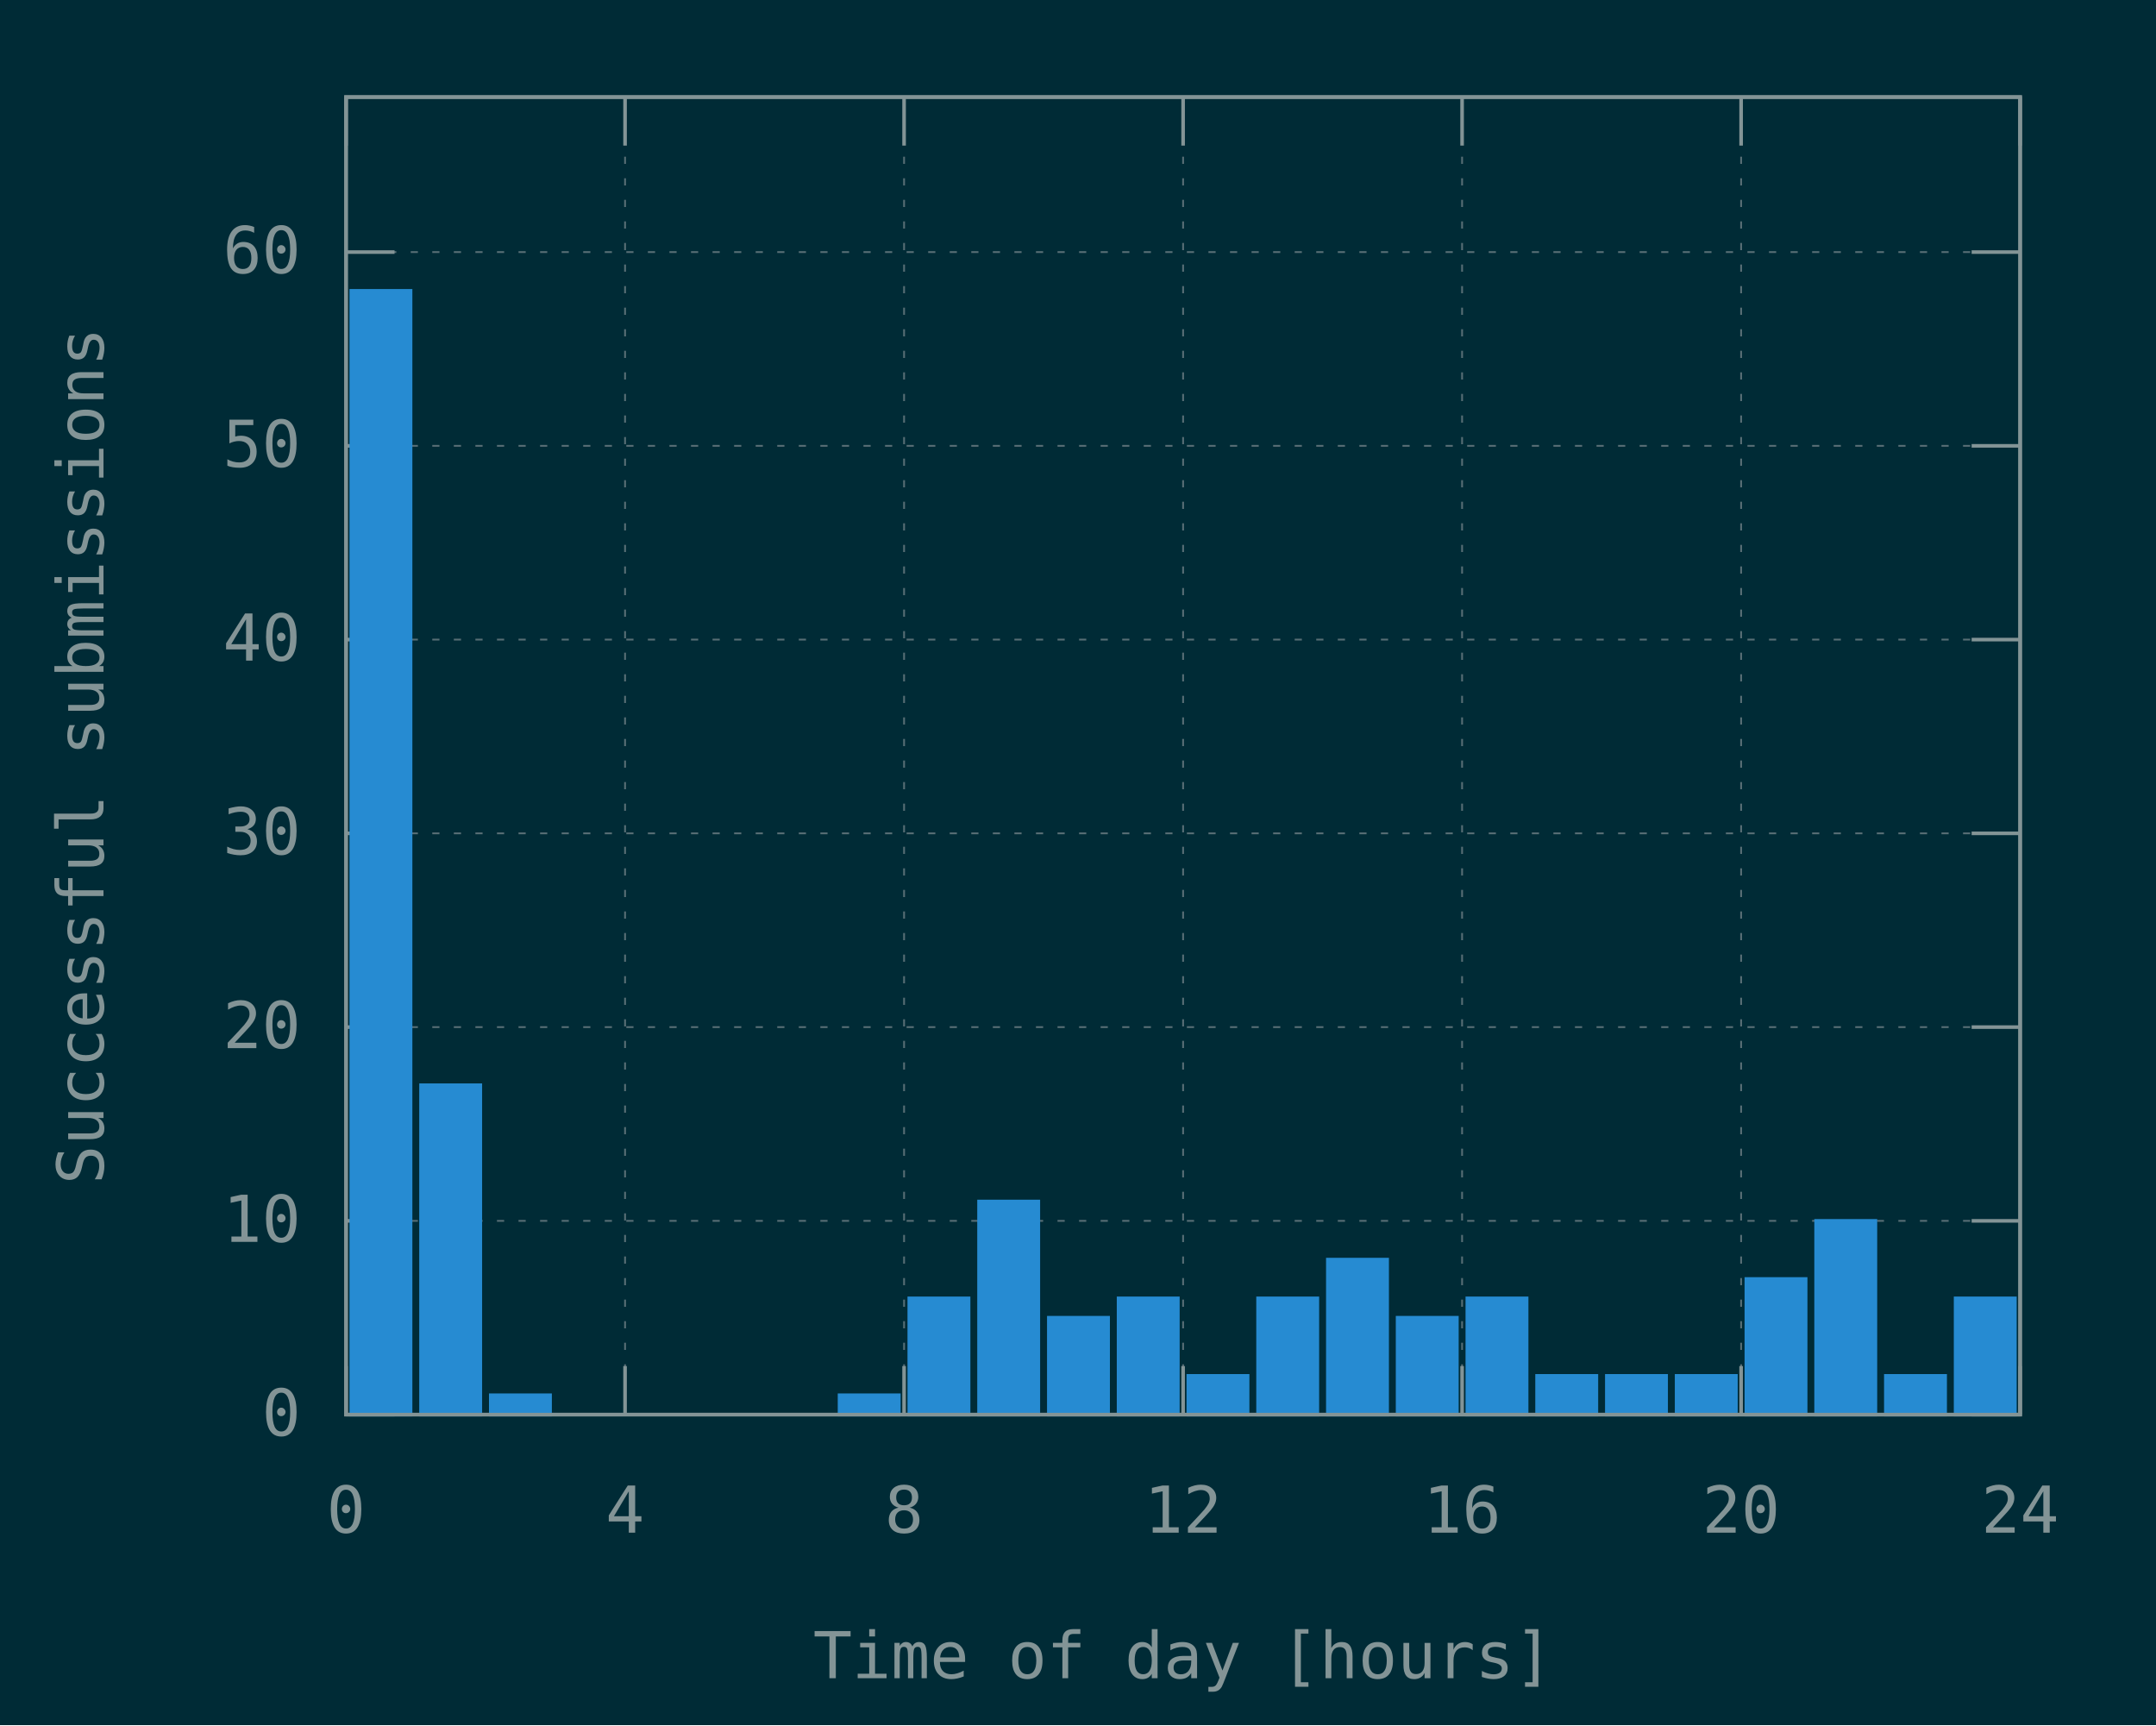
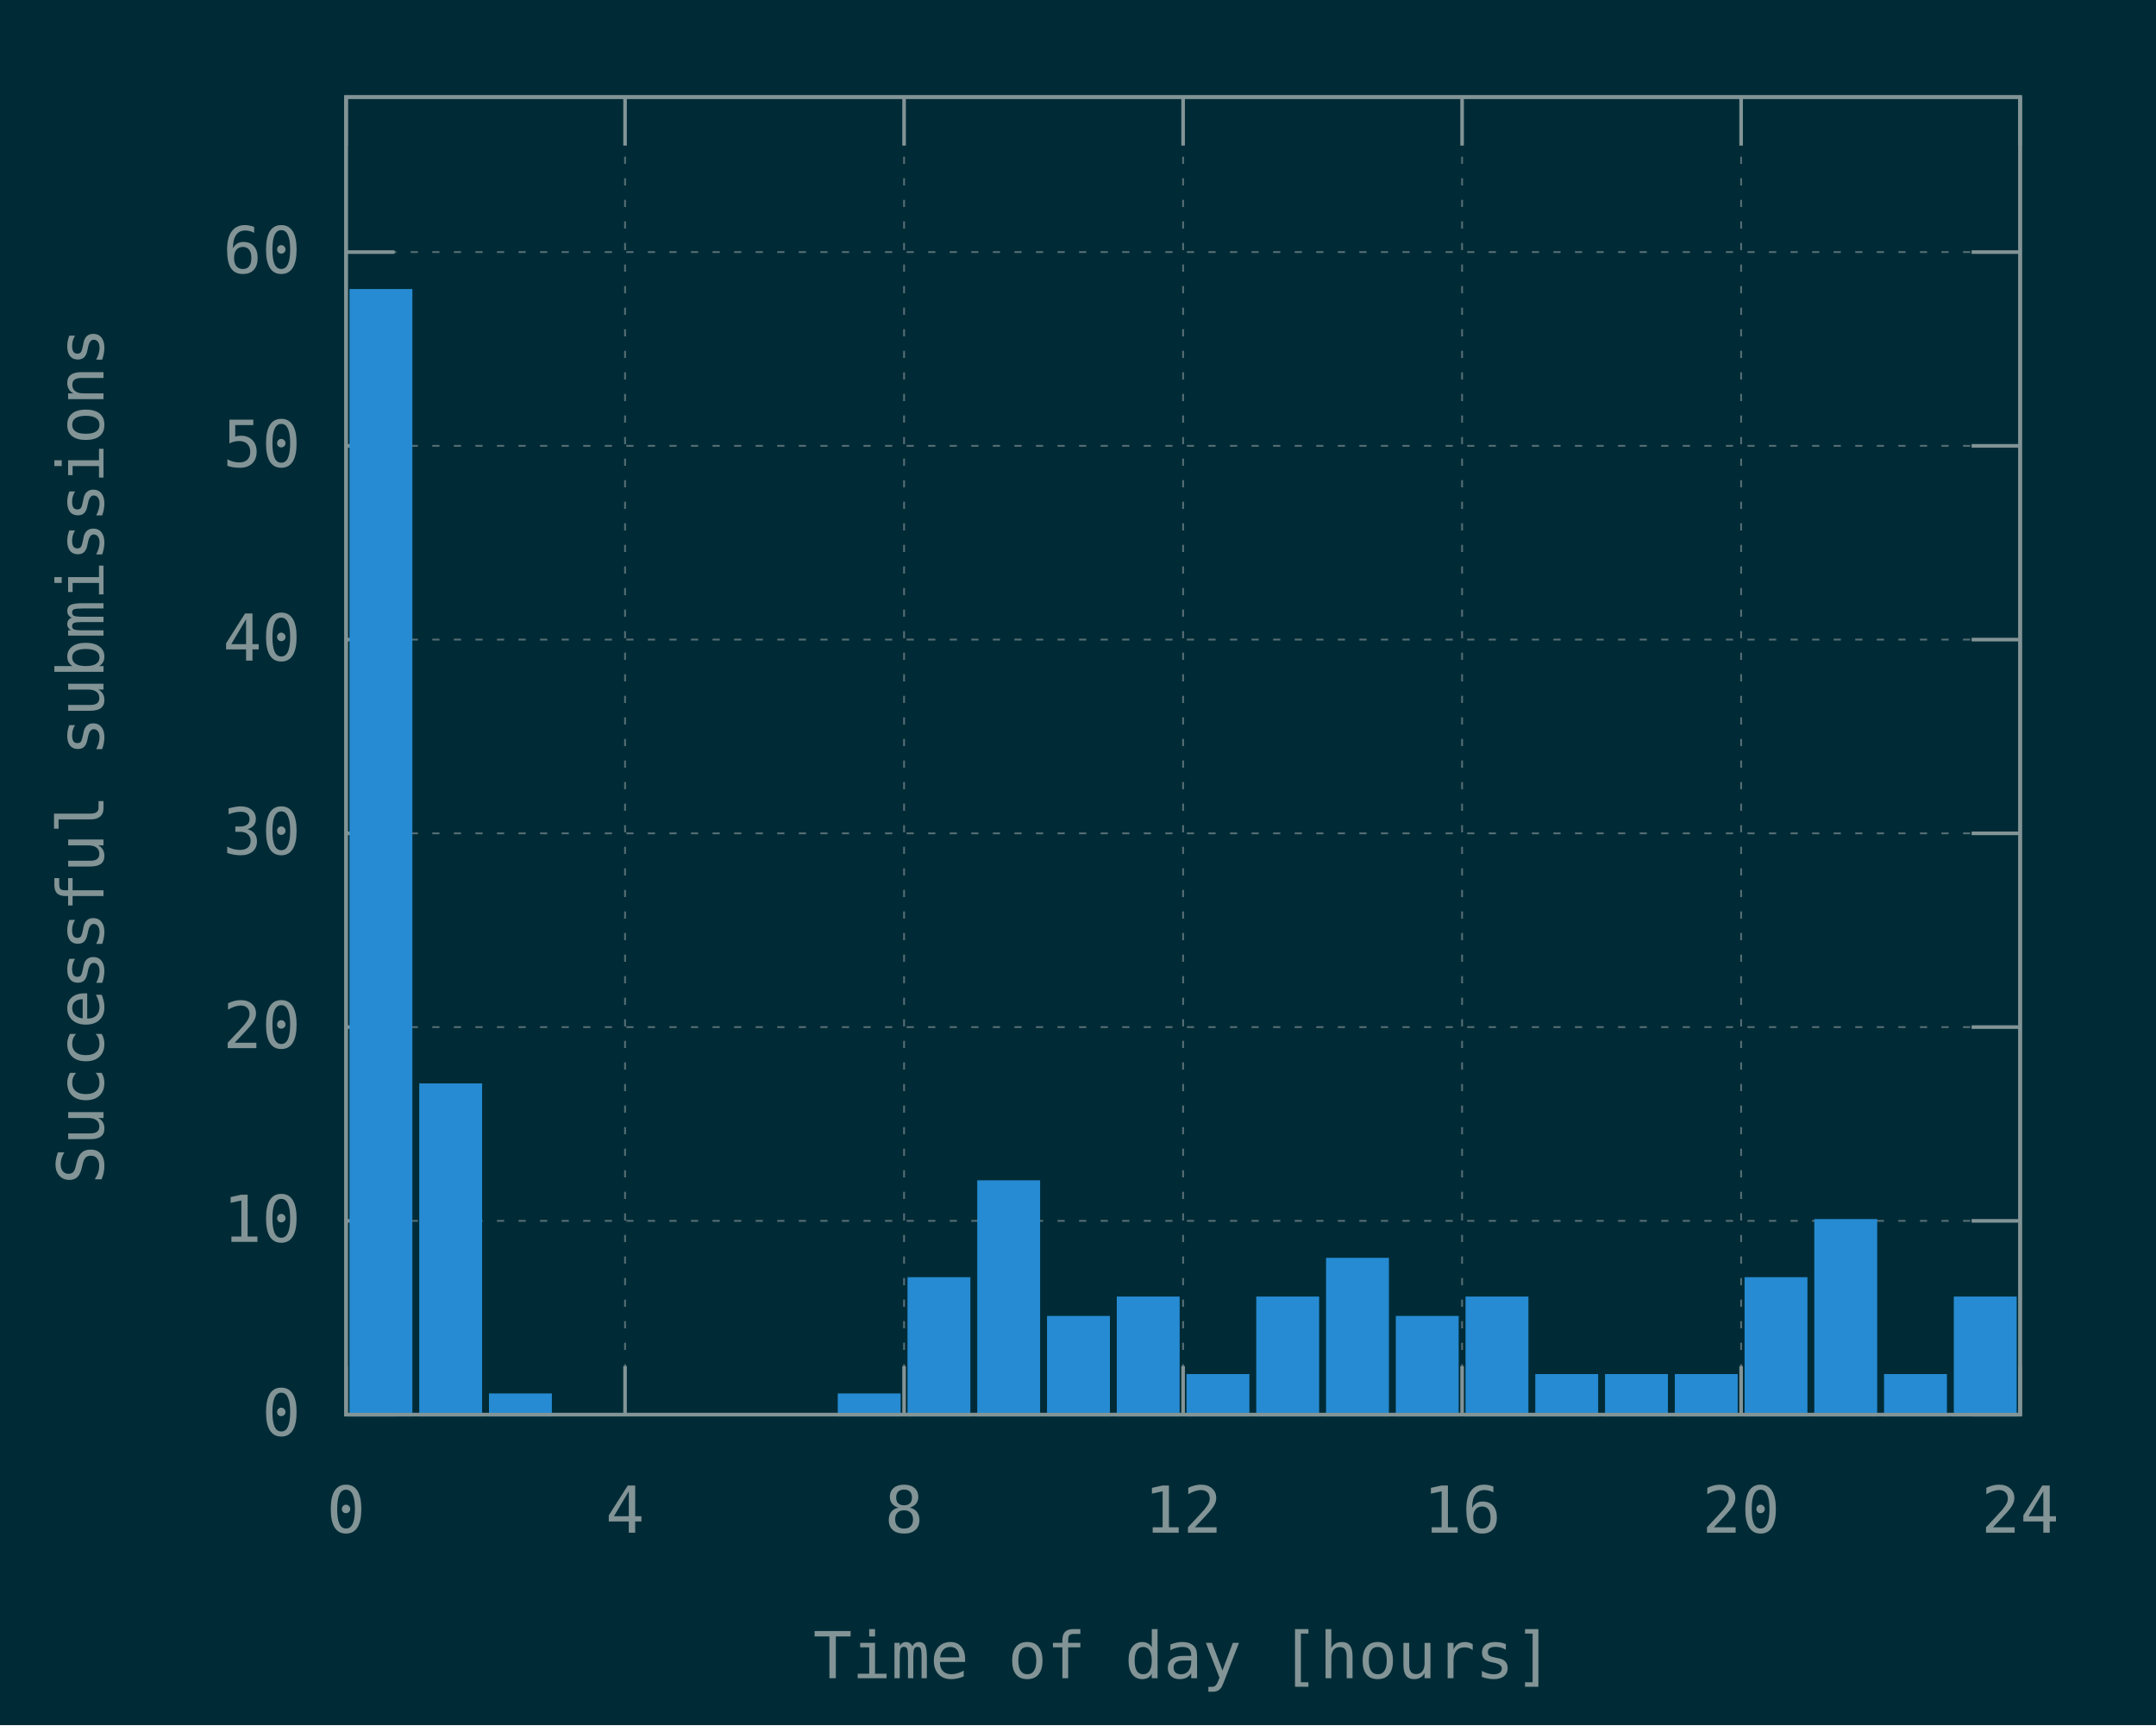
<svg xmlns="http://www.w3.org/2000/svg" xmlns:xlink="http://www.w3.org/1999/xlink" width="600" height="480" viewBox="0 0 600 480">
  <g id="gnuplot_canvas">
    <rect x="0" y="0" width="600" height="480" fill="#002b36" />
    <defs>
      <circle id="gpDot" r="0.5" stroke-width="0.5" stroke="currentColor" />
      <path id="gpPt0" stroke-width="0.148" stroke="currentColor" d="M-1,0 h2 M0,-1 v2" />
      <path id="gpPt1" stroke-width="0.148" stroke="currentColor" d="M-1,-1 L1,1 M1,-1 L-1,1" />
      <path id="gpPt2" stroke-width="0.148" stroke="currentColor" d="M-1,0 L1,0 M0,-1 L0,1 M-1,-1 L1,1 M-1,1 L1,-1" />
      <rect id="gpPt3" stroke-width="0.148" stroke="currentColor" x="-1" y="-1" width="2" height="2" />
      <rect id="gpPt4" stroke-width="0.148" stroke="currentColor" fill="currentColor" x="-1" y="-1" width="2" height="2" />
      <circle id="gpPt5" stroke-width="0.148" stroke="currentColor" cx="0" cy="0" r="1" />
      <use xlink:href="#gpPt5" id="gpPt6" fill="currentColor" stroke="none" />
      <path id="gpPt7" stroke-width="0.148" stroke="currentColor" d="M0,-1.33 L-1.33,0.67 L1.33,0.67 z" />
      <use xlink:href="#gpPt7" id="gpPt8" fill="currentColor" stroke="none" />
      <use xlink:href="#gpPt7" id="gpPt9" stroke="currentColor" transform="rotate(180)" />
      <use xlink:href="#gpPt9" id="gpPt10" fill="currentColor" stroke="none" />
      <use xlink:href="#gpPt3" id="gpPt11" stroke="currentColor" transform="rotate(45)" />
      <use xlink:href="#gpPt11" id="gpPt12" fill="currentColor" stroke="none" />
      <path id="gpPt13" stroke-width="0.148" stroke="currentColor" d="M0,1.330 L1.265,0.411 L0.782,-1.067 L-0.782,-1.076 L-1.265,0.411 z" />
      <use xlink:href="#gpPt13" id="gpPt14" fill="currentColor" stroke="none" />
      <filter id="textbox" filterUnits="objectBoundingBox" x="0" y="0" height="1" width="1">
        <feFlood flood-color="#002B36" flood-opacity="1" result="bgnd" />
        <feComposite in="SourceGraphic" in2="bgnd" operator="atop" />
      </filter>
      <filter id="greybox" filterUnits="objectBoundingBox" x="0" y="0" height="1" width="1">
        <feFlood flood-color="lightgrey" flood-opacity="1" result="grey" />
        <feComposite in="SourceGraphic" in2="grey" operator="atop" />
      </filter>
    </defs>
    <g fill="none" color="#002B36" stroke="currentColor" stroke-width="1.00" stroke-linecap="butt" stroke-linejoin="miter">
</g>
    <g fill="none" color="black" stroke="currentColor" stroke-width="1.00" stroke-linecap="butt" stroke-linejoin="miter">
</g>
    <g fill="none" color="black" stroke="rgb(131, 148, 150)" stroke-width="0.50" stroke-linecap="butt" stroke-linejoin="miter">
</g>
    <g fill="none" color="gray" stroke="currentColor" stroke-width="0.50" stroke-linecap="butt" stroke-linejoin="miter">
      <path stroke="rgb( 88, 110, 117)" stroke-dasharray="2,4" class="gridline" d="M96.30,393.60 L562.19,393.60  " />
    </g>
    <g fill="none" color="gray" stroke="rgb( 88, 110, 117)" stroke-width="1.00" stroke-linecap="butt" stroke-linejoin="miter">
</g>
    <g fill="none" color="black" stroke="currentColor" stroke-width="1.00" stroke-linecap="butt" stroke-linejoin="miter">
      <path stroke="rgb(131, 148, 150)" d="M96.30,393.60 L109.80,393.60 M562.19,393.60 L548.69,393.60  " />
      <g transform="translate(83.70,399.45)" stroke="none" fill="rgb(131,148,150)" font-family="Inconsolata" font-size="18.00" text-anchor="end">
        <text>
          <tspan font-family="Inconsolata"> 0</tspan>
        </text>
      </g>
    </g>
    <g fill="none" color="black" stroke="currentColor" stroke-width="1.00" stroke-linecap="butt" stroke-linejoin="miter">
</g>
    <g fill="none" color="black" stroke="rgb(131, 148, 150)" stroke-width="0.50" stroke-linecap="butt" stroke-linejoin="miter">
</g>
    <g fill="none" color="gray" stroke="currentColor" stroke-width="0.50" stroke-linecap="butt" stroke-linejoin="miter">
      <path stroke="rgb( 88, 110, 117)" stroke-dasharray="2,4" class="gridline" d="M96.30,339.69 L562.19,339.69  " />
    </g>
    <g fill="none" color="gray" stroke="rgb( 88, 110, 117)" stroke-width="1.00" stroke-linecap="butt" stroke-linejoin="miter">
</g>
    <g fill="none" color="black" stroke="currentColor" stroke-width="1.00" stroke-linecap="butt" stroke-linejoin="miter">
      <path stroke="rgb(131, 148, 150)" d="M96.30,339.69 L109.80,339.69 M562.19,339.69 L548.69,339.69  " />
      <g transform="translate(83.70,345.54)" stroke="none" fill="rgb(131,148,150)" font-family="Inconsolata" font-size="18.00" text-anchor="end">
        <text>
          <tspan font-family="Inconsolata"> 10</tspan>
        </text>
      </g>
    </g>
    <g fill="none" color="black" stroke="currentColor" stroke-width="1.00" stroke-linecap="butt" stroke-linejoin="miter">
</g>
    <g fill="none" color="black" stroke="rgb(131, 148, 150)" stroke-width="0.50" stroke-linecap="butt" stroke-linejoin="miter">
</g>
    <g fill="none" color="gray" stroke="currentColor" stroke-width="0.50" stroke-linecap="butt" stroke-linejoin="miter">
      <path stroke="rgb( 88, 110, 117)" stroke-dasharray="2,4" class="gridline" d="M96.30,285.78 L562.19,285.78  " />
    </g>
    <g fill="none" color="gray" stroke="rgb( 88, 110, 117)" stroke-width="1.00" stroke-linecap="butt" stroke-linejoin="miter">
</g>
    <g fill="none" color="black" stroke="currentColor" stroke-width="1.00" stroke-linecap="butt" stroke-linejoin="miter">
      <path stroke="rgb(131, 148, 150)" d="M96.30,285.78 L109.80,285.78 M562.19,285.78 L548.69,285.78  " />
      <g transform="translate(83.70,291.63)" stroke="none" fill="rgb(131,148,150)" font-family="Inconsolata" font-size="18.00" text-anchor="end">
        <text>
          <tspan font-family="Inconsolata"> 20</tspan>
        </text>
      </g>
    </g>
    <g fill="none" color="black" stroke="currentColor" stroke-width="1.00" stroke-linecap="butt" stroke-linejoin="miter">
</g>
    <g fill="none" color="black" stroke="rgb(131, 148, 150)" stroke-width="0.50" stroke-linecap="butt" stroke-linejoin="miter">
</g>
    <g fill="none" color="gray" stroke="currentColor" stroke-width="0.50" stroke-linecap="butt" stroke-linejoin="miter">
      <path stroke="rgb( 88, 110, 117)" stroke-dasharray="2,4" class="gridline" d="M96.30,231.87 L562.19,231.87  " />
    </g>
    <g fill="none" color="gray" stroke="rgb( 88, 110, 117)" stroke-width="1.00" stroke-linecap="butt" stroke-linejoin="miter">
</g>
    <g fill="none" color="black" stroke="currentColor" stroke-width="1.00" stroke-linecap="butt" stroke-linejoin="miter">
      <path stroke="rgb(131, 148, 150)" d="M96.30,231.87 L109.80,231.87 M562.19,231.87 L548.69,231.87  " />
      <g transform="translate(83.70,237.72)" stroke="none" fill="rgb(131,148,150)" font-family="Inconsolata" font-size="18.00" text-anchor="end">
        <text>
          <tspan font-family="Inconsolata"> 30</tspan>
        </text>
      </g>
    </g>
    <g fill="none" color="black" stroke="currentColor" stroke-width="1.00" stroke-linecap="butt" stroke-linejoin="miter">
</g>
    <g fill="none" color="black" stroke="rgb(131, 148, 150)" stroke-width="0.50" stroke-linecap="butt" stroke-linejoin="miter">
</g>
    <g fill="none" color="gray" stroke="currentColor" stroke-width="0.50" stroke-linecap="butt" stroke-linejoin="miter">
      <path stroke="rgb( 88, 110, 117)" stroke-dasharray="2,4" class="gridline" d="M96.30,177.96 L562.19,177.96  " />
    </g>
    <g fill="none" color="gray" stroke="rgb( 88, 110, 117)" stroke-width="1.00" stroke-linecap="butt" stroke-linejoin="miter">
</g>
    <g fill="none" color="black" stroke="currentColor" stroke-width="1.00" stroke-linecap="butt" stroke-linejoin="miter">
      <path stroke="rgb(131, 148, 150)" d="M96.30,177.96 L109.80,177.96 M562.19,177.96 L548.69,177.96  " />
      <g transform="translate(83.70,183.81)" stroke="none" fill="rgb(131,148,150)" font-family="Inconsolata" font-size="18.00" text-anchor="end">
        <text>
          <tspan font-family="Inconsolata"> 40</tspan>
        </text>
      </g>
    </g>
    <g fill="none" color="black" stroke="currentColor" stroke-width="1.00" stroke-linecap="butt" stroke-linejoin="miter">
</g>
    <g fill="none" color="black" stroke="rgb(131, 148, 150)" stroke-width="0.50" stroke-linecap="butt" stroke-linejoin="miter">
</g>
    <g fill="none" color="gray" stroke="currentColor" stroke-width="0.50" stroke-linecap="butt" stroke-linejoin="miter">
      <path stroke="rgb( 88, 110, 117)" stroke-dasharray="2,4" class="gridline" d="M96.30,124.05 L562.19,124.05  " />
    </g>
    <g fill="none" color="gray" stroke="rgb( 88, 110, 117)" stroke-width="1.00" stroke-linecap="butt" stroke-linejoin="miter">
</g>
    <g fill="none" color="black" stroke="currentColor" stroke-width="1.00" stroke-linecap="butt" stroke-linejoin="miter">
      <path stroke="rgb(131, 148, 150)" d="M96.30,124.05 L109.80,124.05 M562.19,124.05 L548.69,124.05  " />
      <g transform="translate(83.70,129.90)" stroke="none" fill="rgb(131,148,150)" font-family="Inconsolata" font-size="18.00" text-anchor="end">
        <text>
          <tspan font-family="Inconsolata"> 50</tspan>
        </text>
      </g>
    </g>
    <g fill="none" color="black" stroke="currentColor" stroke-width="1.00" stroke-linecap="butt" stroke-linejoin="miter">
</g>
    <g fill="none" color="black" stroke="rgb(131, 148, 150)" stroke-width="0.50" stroke-linecap="butt" stroke-linejoin="miter">
</g>
    <g fill="none" color="gray" stroke="currentColor" stroke-width="0.50" stroke-linecap="butt" stroke-linejoin="miter">
      <path stroke="rgb( 88, 110, 117)" stroke-dasharray="2,4" class="gridline" d="M96.30,70.14 L562.19,70.14  " />
    </g>
    <g fill="none" color="gray" stroke="rgb( 88, 110, 117)" stroke-width="1.00" stroke-linecap="butt" stroke-linejoin="miter">
</g>
    <g fill="none" color="black" stroke="currentColor" stroke-width="1.00" stroke-linecap="butt" stroke-linejoin="miter">
      <path stroke="rgb(131, 148, 150)" d="M96.30,70.14 L109.80,70.14 M562.19,70.14 L548.69,70.14  " />
      <g transform="translate(83.70,75.99)" stroke="none" fill="rgb(131,148,150)" font-family="Inconsolata" font-size="18.00" text-anchor="end">
        <text>
          <tspan font-family="Inconsolata"> 60</tspan>
        </text>
      </g>
    </g>
    <g fill="none" color="black" stroke="currentColor" stroke-width="1.00" stroke-linecap="butt" stroke-linejoin="miter">
</g>
    <g fill="none" color="black" stroke="rgb(131, 148, 150)" stroke-width="0.50" stroke-linecap="butt" stroke-linejoin="miter">
</g>
    <g fill="none" color="gray" stroke="currentColor" stroke-width="0.50" stroke-linecap="butt" stroke-linejoin="miter">
      <path stroke="rgb( 88, 110, 117)" stroke-dasharray="2,4" class="gridline" d="M96.30,393.60 L96.30,27.01  " />
    </g>
    <g fill="none" color="gray" stroke="rgb( 88, 110, 117)" stroke-width="1.00" stroke-linecap="butt" stroke-linejoin="miter">
</g>
    <g fill="none" color="black" stroke="currentColor" stroke-width="1.00" stroke-linecap="butt" stroke-linejoin="miter">
      <path stroke="rgb(131, 148, 150)" d="M96.30,393.60 L96.30,380.10 M96.30,27.01 L96.30,40.51  " />
      <g transform="translate(96.30,426.45)" stroke="none" fill="rgb(131,148,150)" font-family="Inconsolata" font-size="18.00" text-anchor="middle">
        <text>
          <tspan font-family="Inconsolata"> 0</tspan>
        </text>
      </g>
    </g>
    <g fill="none" color="black" stroke="currentColor" stroke-width="1.00" stroke-linecap="butt" stroke-linejoin="miter">
</g>
    <g fill="none" color="black" stroke="rgb(131, 148, 150)" stroke-width="0.50" stroke-linecap="butt" stroke-linejoin="miter">
</g>
    <g fill="none" color="gray" stroke="currentColor" stroke-width="0.50" stroke-linecap="butt" stroke-linejoin="miter">
      <path stroke="rgb( 88, 110, 117)" stroke-dasharray="2,4" class="gridline" d="M173.95,393.60 L173.95,27.01  " />
    </g>
    <g fill="none" color="gray" stroke="rgb( 88, 110, 117)" stroke-width="1.00" stroke-linecap="butt" stroke-linejoin="miter">
</g>
    <g fill="none" color="black" stroke="currentColor" stroke-width="1.00" stroke-linecap="butt" stroke-linejoin="miter">
      <path stroke="rgb(131, 148, 150)" d="M173.95,393.60 L173.95,380.10 M173.95,27.01 L173.95,40.51  " />
      <g transform="translate(173.95,426.45)" stroke="none" fill="rgb(131,148,150)" font-family="Inconsolata" font-size="18.00" text-anchor="middle">
        <text>
          <tspan font-family="Inconsolata"> 4</tspan>
        </text>
      </g>
    </g>
    <g fill="none" color="black" stroke="currentColor" stroke-width="1.00" stroke-linecap="butt" stroke-linejoin="miter">
</g>
    <g fill="none" color="black" stroke="rgb(131, 148, 150)" stroke-width="0.50" stroke-linecap="butt" stroke-linejoin="miter">
</g>
    <g fill="none" color="gray" stroke="currentColor" stroke-width="0.50" stroke-linecap="butt" stroke-linejoin="miter">
      <path stroke="rgb( 88, 110, 117)" stroke-dasharray="2,4" class="gridline" d="M251.60,393.60 L251.60,27.01  " />
    </g>
    <g fill="none" color="gray" stroke="rgb( 88, 110, 117)" stroke-width="1.00" stroke-linecap="butt" stroke-linejoin="miter">
</g>
    <g fill="none" color="black" stroke="currentColor" stroke-width="1.00" stroke-linecap="butt" stroke-linejoin="miter">
      <path stroke="rgb(131, 148, 150)" d="M251.60,393.60 L251.60,380.10 M251.60,27.01 L251.60,40.51  " />
      <g transform="translate(251.60,426.45)" stroke="none" fill="rgb(131,148,150)" font-family="Inconsolata" font-size="18.00" text-anchor="middle">
        <text>
          <tspan font-family="Inconsolata"> 8</tspan>
        </text>
      </g>
    </g>
    <g fill="none" color="black" stroke="currentColor" stroke-width="1.00" stroke-linecap="butt" stroke-linejoin="miter">
</g>
    <g fill="none" color="black" stroke="rgb(131, 148, 150)" stroke-width="0.50" stroke-linecap="butt" stroke-linejoin="miter">
</g>
    <g fill="none" color="gray" stroke="currentColor" stroke-width="0.50" stroke-linecap="butt" stroke-linejoin="miter">
      <path stroke="rgb( 88, 110, 117)" stroke-dasharray="2,4" class="gridline" d="M329.25,393.60 L329.25,27.01  " />
    </g>
    <g fill="none" color="gray" stroke="rgb( 88, 110, 117)" stroke-width="1.00" stroke-linecap="butt" stroke-linejoin="miter">
</g>
    <g fill="none" color="black" stroke="currentColor" stroke-width="1.00" stroke-linecap="butt" stroke-linejoin="miter">
      <path stroke="rgb(131, 148, 150)" d="M329.25,393.60 L329.25,380.10 M329.25,27.01 L329.25,40.51  " />
      <g transform="translate(329.25,426.45)" stroke="none" fill="rgb(131,148,150)" font-family="Inconsolata" font-size="18.00" text-anchor="middle">
        <text>
          <tspan font-family="Inconsolata"> 12</tspan>
        </text>
      </g>
    </g>
    <g fill="none" color="black" stroke="currentColor" stroke-width="1.00" stroke-linecap="butt" stroke-linejoin="miter">
</g>
    <g fill="none" color="black" stroke="rgb(131, 148, 150)" stroke-width="0.50" stroke-linecap="butt" stroke-linejoin="miter">
</g>
    <g fill="none" color="gray" stroke="currentColor" stroke-width="0.50" stroke-linecap="butt" stroke-linejoin="miter">
      <path stroke="rgb( 88, 110, 117)" stroke-dasharray="2,4" class="gridline" d="M406.89,393.60 L406.89,27.01  " />
    </g>
    <g fill="none" color="gray" stroke="rgb( 88, 110, 117)" stroke-width="1.00" stroke-linecap="butt" stroke-linejoin="miter">
</g>
    <g fill="none" color="black" stroke="currentColor" stroke-width="1.00" stroke-linecap="butt" stroke-linejoin="miter">
      <path stroke="rgb(131, 148, 150)" d="M406.89,393.60 L406.89,380.10 M406.89,27.01 L406.89,40.51  " />
      <g transform="translate(406.89,426.45)" stroke="none" fill="rgb(131,148,150)" font-family="Inconsolata" font-size="18.00" text-anchor="middle">
        <text>
          <tspan font-family="Inconsolata"> 16</tspan>
        </text>
      </g>
    </g>
    <g fill="none" color="black" stroke="currentColor" stroke-width="1.00" stroke-linecap="butt" stroke-linejoin="miter">
</g>
    <g fill="none" color="black" stroke="rgb(131, 148, 150)" stroke-width="0.50" stroke-linecap="butt" stroke-linejoin="miter">
</g>
    <g fill="none" color="gray" stroke="currentColor" stroke-width="0.50" stroke-linecap="butt" stroke-linejoin="miter">
      <path stroke="rgb( 88, 110, 117)" stroke-dasharray="2,4" class="gridline" d="M484.54,393.60 L484.54,40.51 L484.54,27.01  " />
    </g>
    <g fill="none" color="gray" stroke="rgb( 88, 110, 117)" stroke-width="1.00" stroke-linecap="butt" stroke-linejoin="miter">
</g>
    <g fill="none" color="black" stroke="currentColor" stroke-width="1.00" stroke-linecap="butt" stroke-linejoin="miter">
      <path stroke="rgb(131, 148, 150)" d="M484.54,393.60 L484.54,380.10 M484.54,27.01 L484.54,40.51  " />
      <g transform="translate(484.54,426.45)" stroke="none" fill="rgb(131,148,150)" font-family="Inconsolata" font-size="18.00" text-anchor="middle">
        <text>
          <tspan font-family="Inconsolata"> 20</tspan>
        </text>
      </g>
    </g>
    <g fill="none" color="black" stroke="currentColor" stroke-width="1.00" stroke-linecap="butt" stroke-linejoin="miter">
</g>
    <g fill="none" color="black" stroke="rgb(131, 148, 150)" stroke-width="0.50" stroke-linecap="butt" stroke-linejoin="miter">
</g>
    <g fill="none" color="gray" stroke="currentColor" stroke-width="0.50" stroke-linecap="butt" stroke-linejoin="miter">
      <path stroke="rgb( 88, 110, 117)" stroke-dasharray="2,4" class="gridline" d="M562.19,393.60 L562.19,27.01  " />
    </g>
    <g fill="none" color="gray" stroke="rgb( 88, 110, 117)" stroke-width="1.00" stroke-linecap="butt" stroke-linejoin="miter">
</g>
    <g fill="none" color="black" stroke="currentColor" stroke-width="1.00" stroke-linecap="butt" stroke-linejoin="miter">
      <path stroke="rgb(131, 148, 150)" d="M562.19,393.60 L562.19,380.10 M562.19,27.01 L562.19,40.51  " />
      <g transform="translate(562.19,426.45)" stroke="none" fill="rgb(131,148,150)" font-family="Inconsolata" font-size="18.00" text-anchor="middle">
        <text>
          <tspan font-family="Inconsolata"> 24</tspan>
        </text>
      </g>
    </g>
    <g fill="none" color="black" stroke="currentColor" stroke-width="1.00" stroke-linecap="butt" stroke-linejoin="miter">
</g>
    <g fill="none" color="black" stroke="currentColor" stroke-width="1.00" stroke-linecap="butt" stroke-linejoin="miter">
      <path stroke="rgb(131, 148, 150)" d="M96.30,27.01 L96.30,393.60 L562.19,393.60 L562.19,27.01 L96.30,27.01 Z  " />
    </g>
    <g fill="none" color="black" stroke="currentColor" stroke-width="1.00" stroke-linecap="butt" stroke-linejoin="miter">
      <g transform="translate(28.80,210.31) rotate(270)" stroke="none" fill="rgb(131,148,150)" font-family="Inconsolata" font-size="18.00" text-anchor="middle">
        <text>
          <tspan font-family="Inconsolata">Successful submissions</tspan>
        </text>
      </g>
    </g>
    <g fill="none" color="black" stroke="currentColor" stroke-width="1.00" stroke-linecap="butt" stroke-linejoin="miter">
      <g transform="translate(329.24,466.95)" stroke="none" fill="rgb(131,148,150)" font-family="Inconsolata" font-size="18.00" text-anchor="middle">
        <text>
          <tspan font-family="Inconsolata">Time of day [hours]</tspan>
        </text>
      </g>
    </g>
    <g fill="none" color="black" stroke="currentColor" stroke-width="1.00" stroke-linecap="butt" stroke-linejoin="miter">
</g>
    <g id="gnuplot_plot_1">
      <g fill="none" color="black" stroke="currentColor" stroke-width="1.00" stroke-linecap="butt" stroke-linejoin="miter">
        <g stroke="none" shape-rendering="crispEdges">
          <polygon fill="rgb( 38, 139, 210)" points="97.76,393.60 114.27,393.60 114.27,80.91 97.76,80.91 " />
        </g>
        <path stroke="rgb( 38, 139, 210)" d="M97.76,393.60 L97.76,80.92 L114.26,80.92 L114.26,393.60 L97.76,393.60 Z  " />
        <g stroke="none" shape-rendering="crispEdges">
          <polygon fill="rgb( 38, 139, 210)" points="117.17,393.60 133.68,393.60 133.68,301.94 117.17,301.94 " />
        </g>
        <path stroke="rgb( 38, 139, 210)" d="M117.17,393.60 L117.17,301.95 L133.67,301.95 L133.67,393.60 L117.17,393.60 Z  " />
        <g stroke="none" shape-rendering="crispEdges">
          <polygon fill="rgb( 38, 139, 210)" points="136.58,393.60 153.09,393.60 153.09,388.20 136.58,388.20 " />
        </g>
        <path stroke="rgb( 38, 139, 210)" d="M136.58,393.60 L136.58,388.21 L153.08,388.21 L153.08,393.60 L136.58,393.60 Z  " />
        <g stroke="none" shape-rendering="crispEdges">
          <polygon fill="rgb( 38, 139, 210)" points="233.64,393.60 250.15,393.60 250.15,388.20 233.64,388.20 " />
        </g>
        <path stroke="rgb( 38, 139, 210)" d="M233.64,393.60 L233.64,388.21 L250.14,388.21 L250.14,393.60 L233.64,393.60 Z  " />
        <g stroke="none" shape-rendering="crispEdges">
-           <polygon fill="rgb( 38, 139, 210)" points="253.05,393.60 269.56,393.60 269.56,361.24 253.05,361.24 " />
-         </g>
-         <path stroke="rgb( 38, 139, 210)" d="M253.05,393.60 L253.05,361.25 L269.55,361.25 L269.55,393.60 L253.05,393.60 Z  " />
-         <g stroke="none" shape-rendering="crispEdges">
-           <polygon fill="rgb( 38, 139, 210)" points="272.46,393.60 288.97,393.60 288.97,334.29 272.46,334.29 " />
-         </g>
-         <path stroke="rgb( 38, 139, 210)" d="M272.46,393.60 L272.46,334.30 L288.96,334.30 L288.96,393.60 L272.46,393.60 Z  " />
+           <polygon fill="rgb( 38, 139, 210)" points="253.05,393.60 269.56,393.60 269.56,355.85 253.05,355.85 " />
+         </g>
+         <path stroke="rgb( 38, 139, 210)" d="M253.05,393.60 L253.05,355.86 L269.55,355.86 L269.55,393.60 L253.05,393.60 Z  " />
+         <g stroke="none" shape-rendering="crispEdges">
+           <polygon fill="rgb( 38, 139, 210)" points="272.46,393.60 288.97,393.60 288.97,328.90 272.46,328.90 " />
+         </g>
+         <path stroke="rgb( 38, 139, 210)" d="M272.46,393.60 L272.46,328.91 L288.96,328.91 L288.96,393.60 L272.46,393.60 Z  " />
        <g stroke="none" shape-rendering="crispEdges">
          <polygon fill="rgb( 38, 139, 210)" points="291.88,393.60 308.39,393.60 308.39,366.63 291.88,366.63 " />
        </g>
        <path stroke="rgb( 38, 139, 210)" d="M291.88,393.60 L291.88,366.64 L308.38,366.64 L308.38,393.60 L291.88,393.60 Z  " />
        <g stroke="none" shape-rendering="crispEdges">
          <polygon fill="rgb( 38, 139, 210)" points="311.29,393.60 327.80,393.60 327.80,361.24 311.29,361.24 " />
        </g>
        <path stroke="rgb( 38, 139, 210)" d="M311.29,393.60 L311.29,361.25 L327.79,361.25 L327.79,393.60 L311.29,393.60 Z  " />
        <g stroke="none" shape-rendering="crispEdges">
          <polygon fill="rgb( 38, 139, 210)" points="330.70,393.60 347.21,393.60 347.21,382.81 330.70,382.81 " />
        </g>
        <path stroke="rgb( 38, 139, 210)" d="M330.70,393.60 L330.70,382.82 L347.20,382.82 L347.20,393.60 L330.70,393.60 Z  " />
        <g stroke="none" shape-rendering="crispEdges">
          <polygon fill="rgb( 38, 139, 210)" points="350.11,393.60 366.62,393.60 366.62,361.24 350.11,361.24 " />
        </g>
        <path stroke="rgb( 38, 139, 210)" d="M350.11,393.60 L350.11,361.25 L366.61,361.25 L366.61,393.60 L350.11,393.60 Z  " />
        <g stroke="none" shape-rendering="crispEdges">
          <polygon fill="rgb( 38, 139, 210)" points="369.53,393.60 386.04,393.60 386.04,350.46 369.53,350.46 " />
        </g>
        <path stroke="rgb( 38, 139, 210)" d="M369.53,393.60 L369.53,350.47 L386.03,350.47 L386.03,393.60 L369.53,393.60 Z  " />
        <g stroke="none" shape-rendering="crispEdges">
          <polygon fill="rgb( 38, 139, 210)" points="388.94,393.60 405.45,393.60 405.45,366.63 388.94,366.63 " />
        </g>
        <path stroke="rgb( 38, 139, 210)" d="M388.94,393.60 L388.94,366.64 L405.44,366.64 L405.44,393.60 L388.94,393.60 Z  " />
        <g stroke="none" shape-rendering="crispEdges">
          <polygon fill="rgb( 38, 139, 210)" points="408.35,393.60 424.86,393.60 424.86,361.24 408.35,361.24 " />
        </g>
        <path stroke="rgb( 38, 139, 210)" d="M408.35,393.60 L408.35,361.25 L424.85,361.25 L424.85,393.60 L408.35,393.60 Z  " />
        <g stroke="none" shape-rendering="crispEdges">
          <polygon fill="rgb( 38, 139, 210)" points="427.76,393.60 444.27,393.60 444.27,382.81 427.76,382.81 " />
        </g>
        <path stroke="rgb( 38, 139, 210)" d="M427.76,393.60 L427.76,382.82 L444.26,382.82 L444.26,393.60 L427.76,393.60 Z  " />
        <g stroke="none" shape-rendering="crispEdges">
          <polygon fill="rgb( 38, 139, 210)" points="447.17,393.60 463.68,393.60 463.68,382.81 447.17,382.81 " />
        </g>
        <path stroke="rgb( 38, 139, 210)" d="M447.17,393.60 L447.17,382.82 L463.67,382.82 L463.67,393.60 L447.17,393.60 Z  " />
        <g stroke="none" shape-rendering="crispEdges">
          <polygon fill="rgb( 38, 139, 210)" points="466.59,393.60 483.10,393.60 483.10,382.81 466.59,382.81 " />
        </g>
        <path stroke="rgb( 38, 139, 210)" d="M466.59,393.60 L466.59,382.82 L483.09,382.82 L483.09,393.60 L466.59,393.60 Z  " />
        <g stroke="none" shape-rendering="crispEdges">
          <polygon fill="rgb( 38, 139, 210)" points="486.00,393.60 502.51,393.60 502.51,355.85 486.00,355.85 " />
        </g>
        <path stroke="rgb( 38, 139, 210)" d="M486.00,393.60 L486.00,355.86 L502.50,355.86 L502.50,393.60 L486.00,393.60 Z  " />
        <g stroke="none" shape-rendering="crispEdges">
          <polygon fill="rgb( 38, 139, 210)" points="505.41,393.60 521.92,393.60 521.92,339.68 505.41,339.68 " />
        </g>
        <path stroke="rgb( 38, 139, 210)" d="M505.41,393.60 L505.41,339.69 L521.91,339.69 L521.91,393.60 L505.41,393.60 Z  " />
        <g stroke="none" shape-rendering="crispEdges">
          <polygon fill="rgb( 38, 139, 210)" points="524.82,393.60 541.33,393.60 541.33,382.81 524.82,382.81 " />
        </g>
        <path stroke="rgb( 38, 139, 210)" d="M524.82,393.60 L524.82,382.82 L541.32,382.82 L541.32,393.60 L524.82,393.60 Z  " />
        <g stroke="none" shape-rendering="crispEdges">
          <polygon fill="rgb( 38, 139, 210)" points="544.23,393.60 560.74,393.60 560.74,361.24 544.23,361.24 " />
        </g>
        <path stroke="rgb( 38, 139, 210)" d="M544.23,393.60 L544.23,361.25 L560.73,361.25 L560.73,393.60 L544.23,393.60 Z  " />
      </g>
    </g>
    <g fill="none" color="#002B36" stroke="rgb( 38, 139, 210)" stroke-width="2.00" stroke-linecap="butt" stroke-linejoin="miter">
</g>
    <g fill="none" color="black" stroke="currentColor" stroke-width="2.00" stroke-linecap="butt" stroke-linejoin="miter">
</g>
    <g fill="none" color="black" stroke="black" stroke-width="1.00" stroke-linecap="butt" stroke-linejoin="miter">
</g>
    <g fill="none" color="black" stroke="currentColor" stroke-width="1.00" stroke-linecap="butt" stroke-linejoin="miter">
      <path stroke="rgb(131, 148, 150)" d="M96.30,27.01 L96.30,393.60 L562.19,393.60 L562.19,27.01 L96.30,27.01 Z  " />
    </g>
    <g fill="none" color="black" stroke="currentColor" stroke-width="1.00" stroke-linecap="butt" stroke-linejoin="miter">
</g>
  </g>
</svg>
